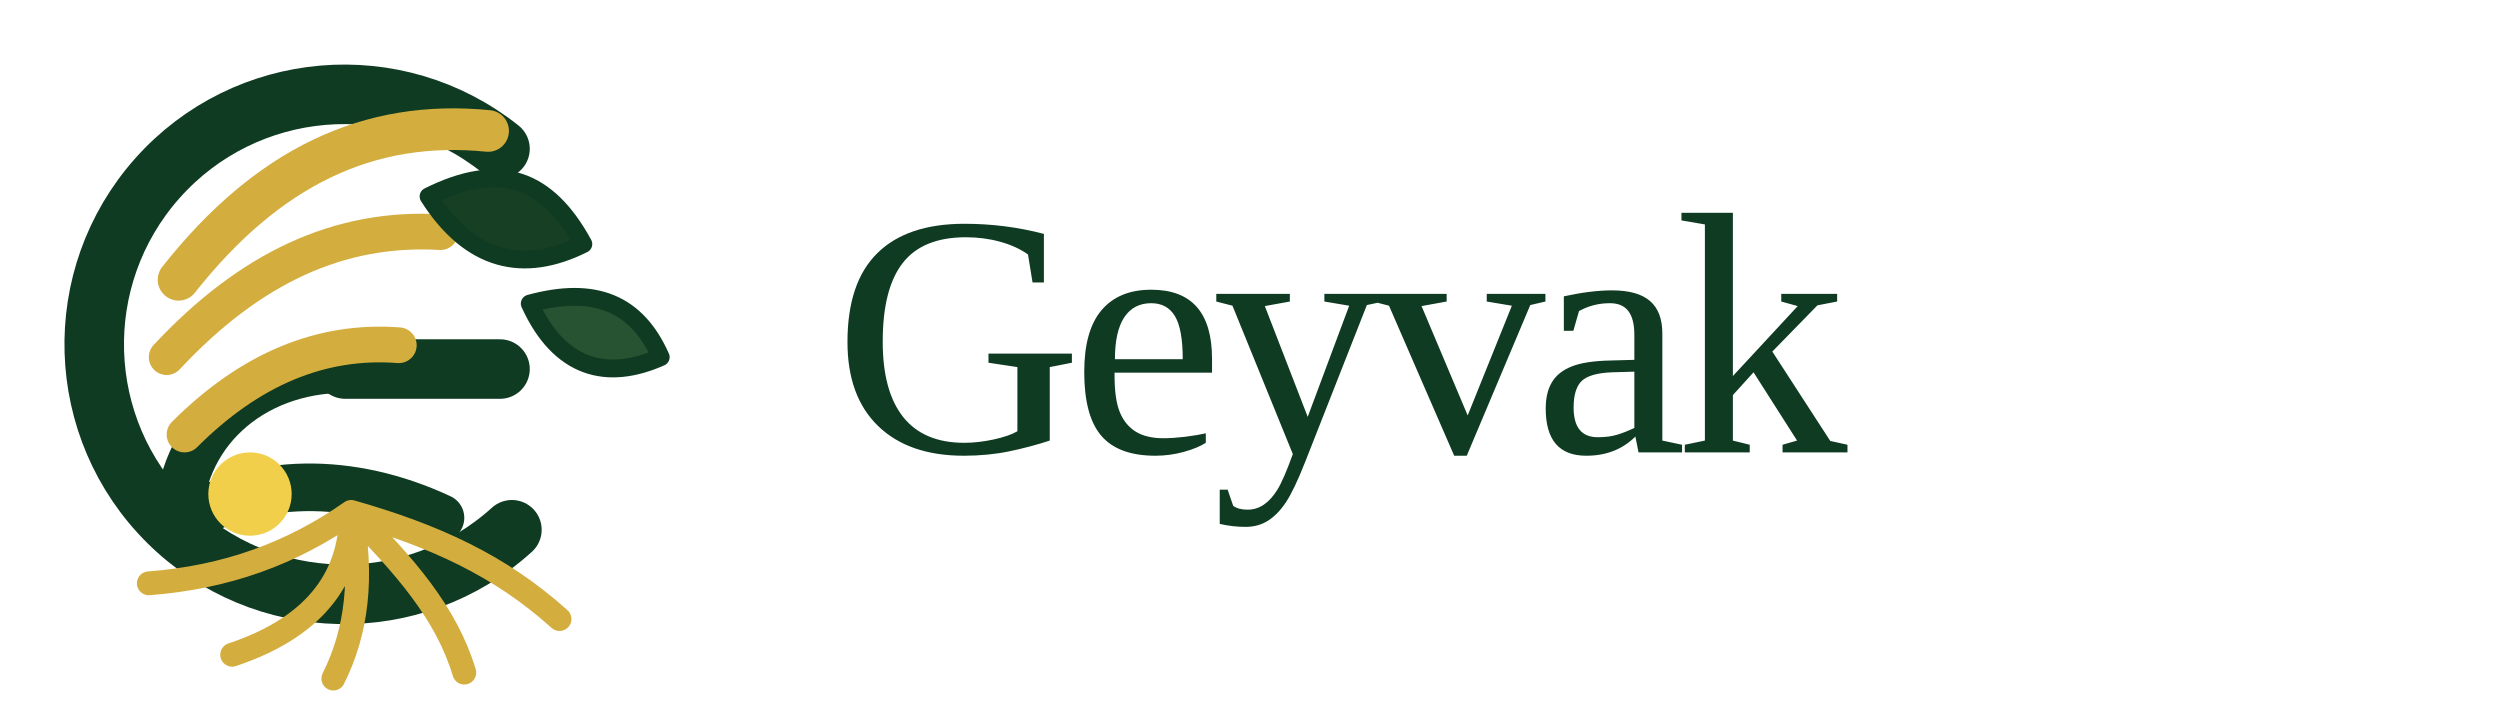
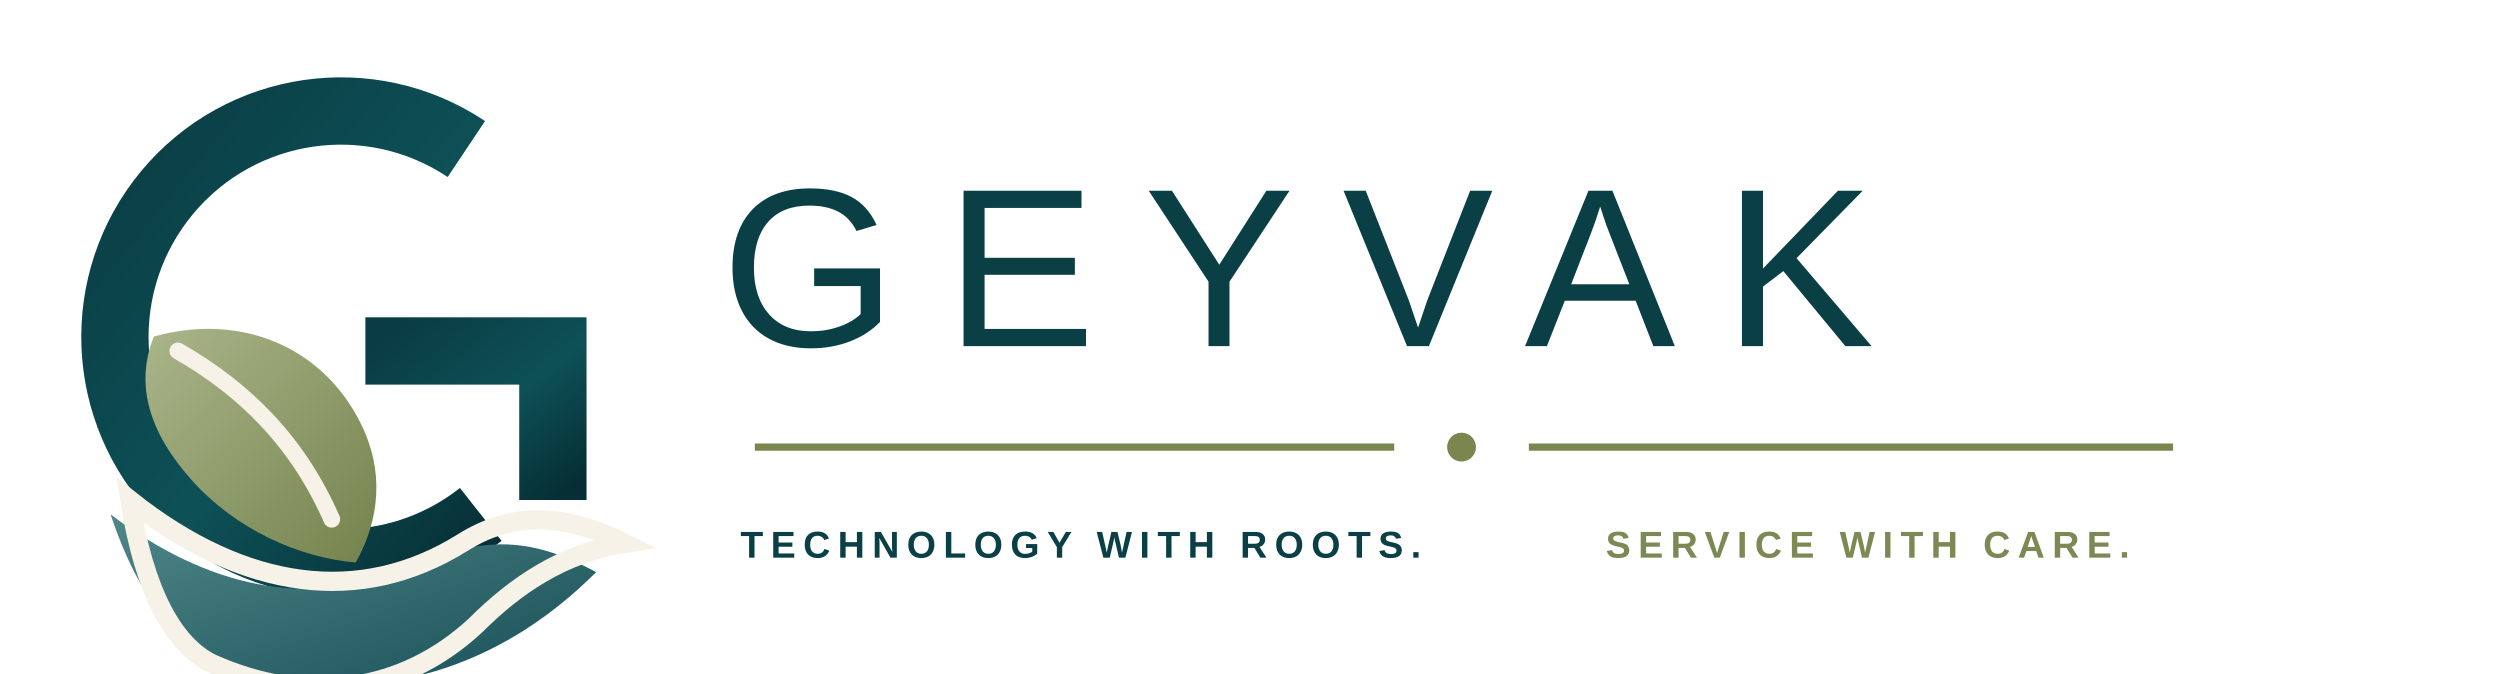
- <svg xmlns="http://www.w3.org/2000/svg" viewBox="0 0 420 120" role="img" aria-labelledby="title desc">
-   <g transform="translate(0 0)">
-     <g fill="none" stroke-linecap="round" stroke-linejoin="round">
-       <path d="M84 25a42 42 0 1 0 2 64" stroke="#0f3b22" stroke-width="10" />
-       <path d="M84 62H58" stroke="#0f3b22" stroke-width="10" />
-       <path d="M58 62c-16 0-28 11-28 26 13-8 29-8 44-1" stroke="#0f3b22" stroke-width="8" />
-       <path d="M30 47c15-19 32-27 52-25" stroke="#d4ad3f" stroke-width="7" />
-       <path d="M28 60c14-15 29-22 46-21" stroke="#d4ad3f" stroke-width="6" />
-       <path d="M31 73c11-11 23-16 36-15" stroke="#d4ad3f" stroke-width="6" />
-       <path d="M72 33c12-6 20-3 26 8-10 5-19 3-26-8Z" fill="#173f24" stroke="#0f3b22" stroke-width="3" />
-       <path d="M89 51c11-3 18 0 22 9-9 4-17 2-22-9Z" fill="#285332" stroke="#0f3b22" stroke-width="3" />
-       <path d="M59 86c0 10-5 19-20 24m20-24c2 11 1 20-3 28m3-28c9 9 16 17 19 27m-19-27c-10 7-21 11-34 12m34-12c14 4 25 9 35 18" stroke="#d4ad3f" stroke-width="4" />
-     </g>
-     <circle cx="42" cy="83" r="7" fill="#f2cf4a" />
+ <svg xmlns="http://www.w3.org/2000/svg" viewBox="0 0 520 140" role="img" aria-labelledby="title desc">
+   <defs>
+     <linearGradient id="g" x1="0" y1="0" x2="1" y2="1">
+       <stop offset="0" stop-color="#0a3c43" />
+       <stop offset="0.55" stop-color="#0d5157" />
+       <stop offset="1" stop-color="#062f35" />
+     </linearGradient>
+     <linearGradient id="leaf" x1="0" y1="0" x2="1" y2="1">
+       <stop offset="0" stop-color="#aab58a" />
+       <stop offset="1" stop-color="#74834d" />
+     </linearGradient>
+     <linearGradient id="wave" x1="0" y1="0" x2="1" y2="1">
+       <stop offset="0" stop-color="#4f8789" />
+       <stop offset="1" stop-color="#174f57" />
+     </linearGradient>
+   </defs>
+   <g transform="translate(3 5)">
+     <path d="M94 26A47 47 0 1 0 97 102" fill="none" stroke="url(#g)" stroke-width="14" stroke-linecap="butt" />
+     <path d="M73 68h39v31" fill="none" stroke="url(#g)" stroke-width="14" stroke-linejoin="miter" />
+     <path d="M29 65c18-5 35 2 43 18 5 10 4 20-1 29-12-1-25-7-34-17-9-10-12-20-8-30Z" fill="url(#leaf)" />
+     <path d="M34 68c14 8 25 19 32 35" fill="none" stroke="#f7f2e8" stroke-width="3.5" stroke-linecap="round" />
+     <path d="M20 102c20 15 41 20 62 11 16-7 26-6 39 1-18 18-40 26-64 23-17-2-29-11-37-35Z" fill="url(#wave)" />
+     <path d="M24 99c24 19 48 22 69 9 11-7 22-6 34 0-13 2-23 9-31 17-15 14-35 17-55 8-8-4-14-15-17-34Z" fill="none" stroke="#f7f2e8" stroke-width="4" stroke-linecap="round" />
  </g>
-   <text x="140" y="76" fill="#0f3b22" font-family="Georgia, 'Times New Roman', serif" font-size="58" letter-spacing="-2">Geyvak</text>
+   <text x="150" y="72" fill="#0a3f46" font-family="Arial, Helvetica, sans-serif" font-size="47" font-weight="500" letter-spacing="10">GEYVAK</text>
+   <line x1="157" y1="93" x2="290" y2="93" stroke="#79864e" stroke-width="1.5" />
+   <circle cx="304" cy="93" r="3" fill="#79864e" />
+   <line x1="318" y1="93" x2="452" y2="93" stroke="#79864e" stroke-width="1.5" />
+   <text x="154" y="116" fill="#0a3f46" font-family="Arial, Helvetica, sans-serif" font-size="7.8" font-weight="600" letter-spacing="1.55">TECHNOLOGY WITH ROOTS.</text>
+   <text x="334" y="116" fill="#7d8954" font-family="Arial, Helvetica, sans-serif" font-size="7.8" font-weight="600" letter-spacing="1.55">SERVICE WITH CARE.</text>
</svg>
